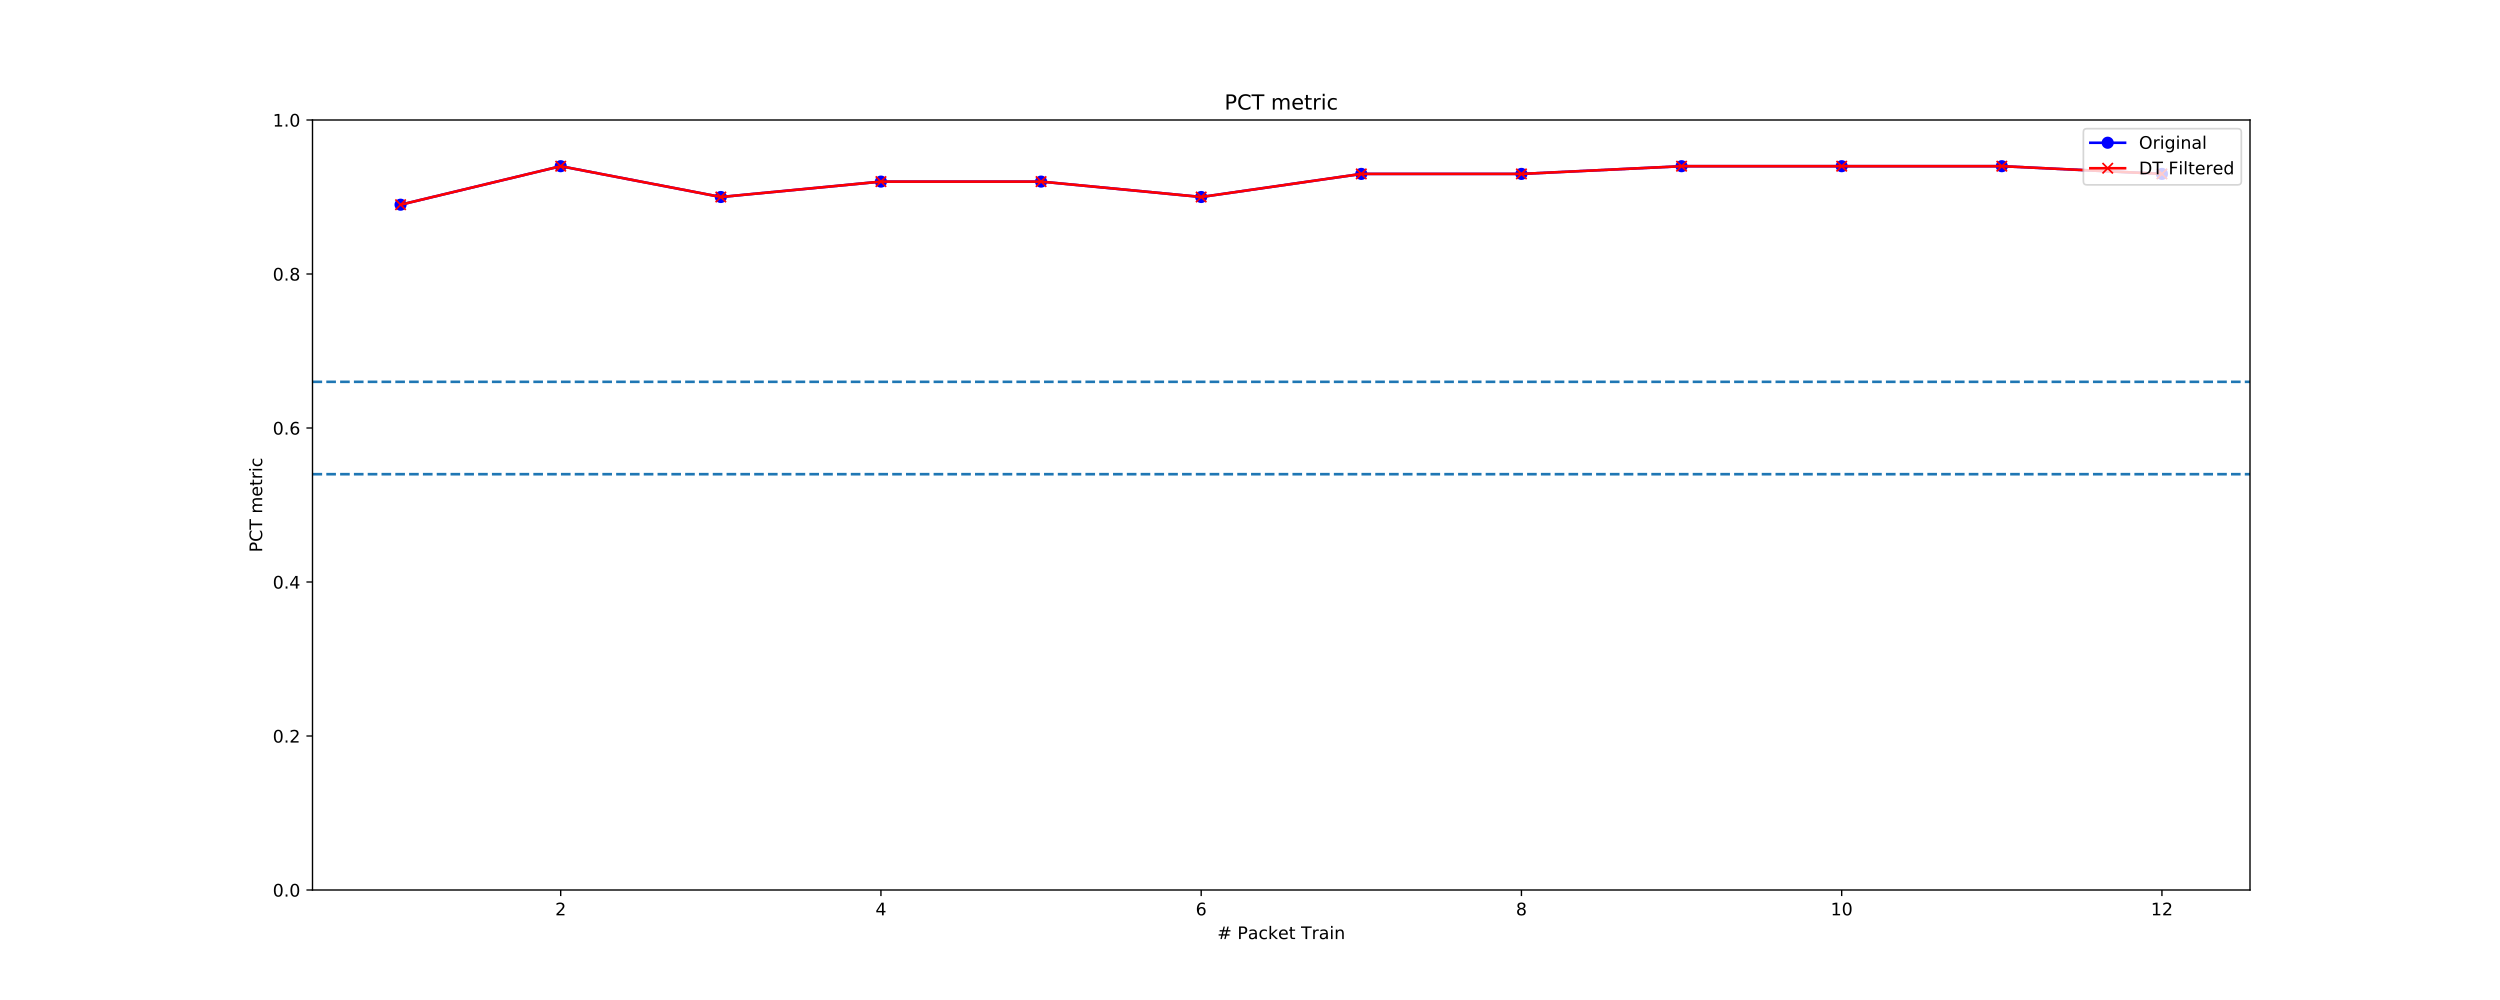
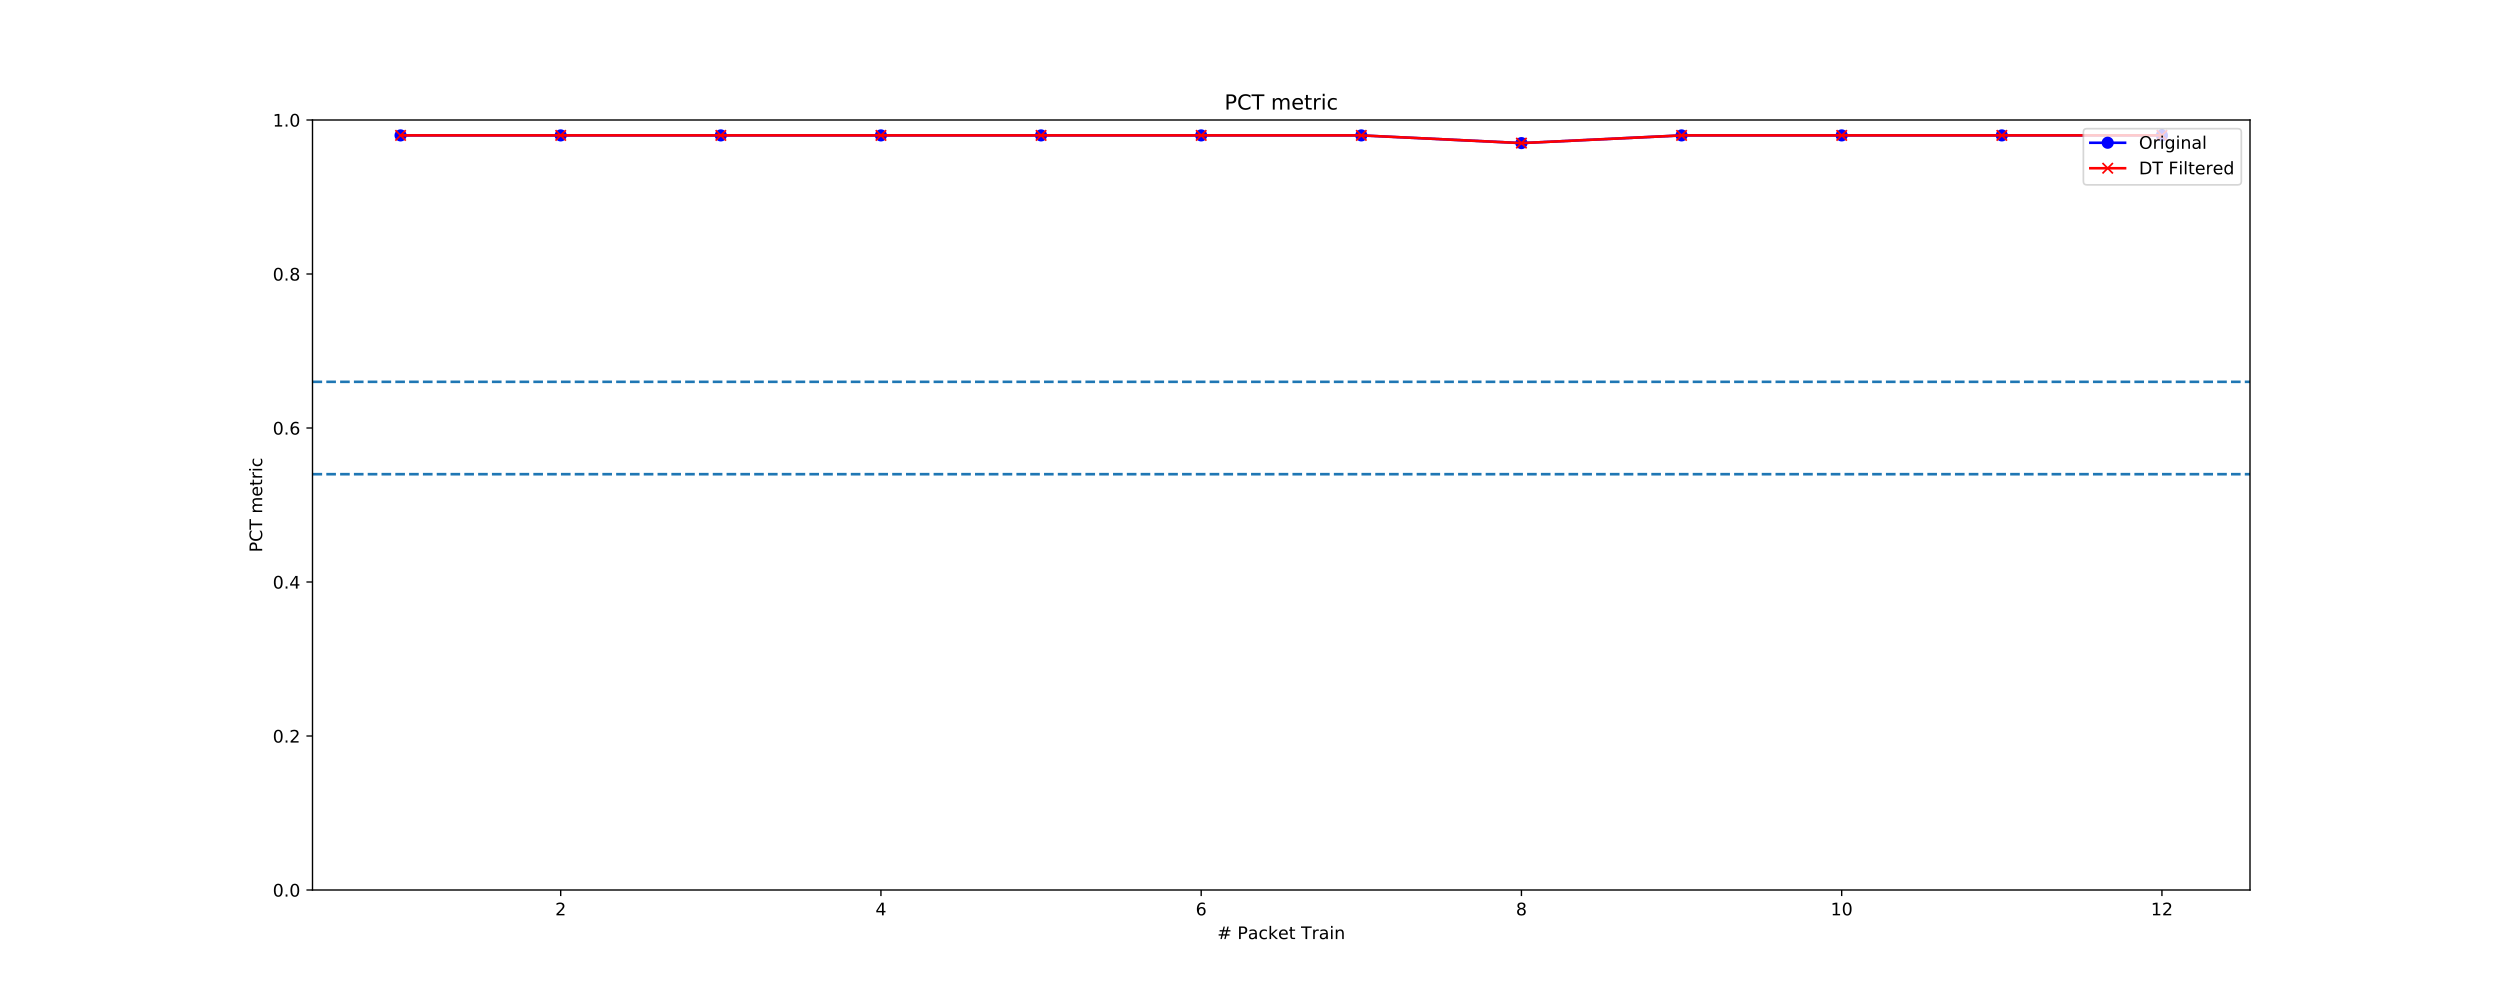
<svg xmlns="http://www.w3.org/2000/svg" xmlns:xlink="http://www.w3.org/1999/xlink" height="576pt" version="1.1" viewBox="0 0 1440 576" width="1440pt">
  <defs>
    <style type="text/css">
*{stroke-linecap:butt;stroke-linejoin:round;}
  </style>
  </defs>
  <g id="figure_1">
    <g id="patch_1">
      <path d="M 0 576  L 1440 576  L 1440 0  L 0 0  z " style="fill:#ffffff;" />
    </g>
    <g id="axes_1">
      <g id="patch_2">
        <path d="M 180 512.64  L 1296 512.64  L 1296 69.12  L 180 69.12  z " style="fill:#ffffff;" />
      </g>
      <g id="matplotlib.axis_1">
        <g id="xtick_1">
          <g id="line2d_1">
            <defs>
-               <path d="M 0 0  L 0 3.5  " id="m999ec6392f" style="stroke:#000000;stroke-width:0.8;" />
-             </defs>
-             <g>
-               <use style="stroke:#000000;stroke-width:0.8;" x="322.959" xlink:href="#m999ec6392f" y="512.64" />
+               <path d="M 0 0  L 0 3.5  " id="m87ea7e247f" style="stroke:#000000;stroke-width:0.8;" />
+             </defs>
+             <g>
+               <use style="stroke:#000000;stroke-width:0.8;" x="322.959" xlink:href="#m87ea7e247f" y="512.64" />
            </g>
          </g>
          <g id="text_1">
            <defs>
              <path d="M 19.188 8.297  L 53.609 8.297  L 53.609 0  L 7.328 0  L 7.328 8.297  Q 12.938 14.109 22.625 23.891  Q 32.328 33.688 34.812 36.531  Q 39.547 41.844 41.422 45.531  Q 43.312 49.219 43.312 52.781  Q 43.312 58.594 39.234 62.25  Q 35.156 65.922 28.609 65.922  Q 23.969 65.922 18.812 64.312  Q 13.672 62.703 7.812 59.422  L 7.812 69.391  Q 13.766 71.781 18.938 73  Q 24.125 74.219 28.422 74.219  Q 39.75 74.219 46.484 68.547  Q 53.219 62.891 53.219 53.422  Q 53.219 48.922 51.531 44.891  Q 49.859 40.875 45.406 35.406  Q 44.188 33.984 37.641 27.219  Q 31.109 20.453 19.188 8.297  z " id="DejaVuSans-32" />
            </defs>
            <g transform="translate(319.7774 527.2384)scale(0.1 -0.1)">
              <use xlink:href="#DejaVuSans-32" />
            </g>
          </g>
        </g>
        <g id="xtick_2">
          <g id="line2d_2">
            <g>
-               <use style="stroke:#000000;stroke-width:0.8;" x="507.421" xlink:href="#m999ec6392f" y="512.64" />
+               <use style="stroke:#000000;stroke-width:0.8;" x="507.421" xlink:href="#m87ea7e247f" y="512.64" />
            </g>
          </g>
          <g id="text_2">
            <defs>
              <path d="M 37.797 64.312  L 12.891 25.391  L 37.797 25.391  z M 35.203 72.906  L 47.609 72.906  L 47.609 25.391  L 58.016 25.391  L 58.016 17.188  L 47.609 17.188  L 47.609 0  L 37.797 0  L 37.797 17.188  L 4.891 17.188  L 4.891 26.703  z " id="DejaVuSans-34" />
            </defs>
            <g transform="translate(504.2402 527.2384)scale(0.1 -0.1)">
              <use xlink:href="#DejaVuSans-34" />
            </g>
          </g>
        </g>
        <g id="xtick_3">
          <g id="line2d_3">
            <g>
-               <use style="stroke:#000000;stroke-width:0.8;" x="691.884" xlink:href="#m999ec6392f" y="512.64" />
+               <use style="stroke:#000000;stroke-width:0.8;" x="691.884" xlink:href="#m87ea7e247f" y="512.64" />
            </g>
          </g>
          <g id="text_3">
            <defs>
              <path d="M 33.016 40.375  Q 26.375 40.375 22.484 35.828  Q 18.609 31.297 18.609 23.391  Q 18.609 15.531 22.484 10.953  Q 26.375 6.391 33.016 6.391  Q 39.656 6.391 43.531 10.953  Q 47.406 15.531 47.406 23.391  Q 47.406 31.297 43.531 35.828  Q 39.656 40.375 33.016 40.375  z M 52.594 71.297  L 52.594 62.312  Q 48.875 64.062 45.094 64.984  Q 41.312 65.922 37.594 65.922  Q 27.828 65.922 22.672 59.328  Q 17.531 52.734 16.797 39.406  Q 19.672 43.656 24.016 45.922  Q 28.375 48.188 33.594 48.188  Q 44.578 48.188 50.953 41.516  Q 57.328 34.859 57.328 23.391  Q 57.328 12.156 50.688 5.359  Q 44.047 -1.422 33.016 -1.422  Q 20.359 -1.422 13.672 8.266  Q 6.984 17.969 6.984 36.375  Q 6.984 53.656 15.188 63.938  Q 23.391 74.219 37.203 74.219  Q 40.922 74.219 44.703 73.484  Q 48.484 72.75 52.594 71.297  z " id="DejaVuSans-36" />
            </defs>
            <g transform="translate(688.703 527.2384)scale(0.1 -0.1)">
              <use xlink:href="#DejaVuSans-36" />
            </g>
          </g>
        </g>
        <g id="xtick_4">
          <g id="line2d_4">
            <g>
-               <use style="stroke:#000000;stroke-width:0.8;" x="876.347" xlink:href="#m999ec6392f" y="512.64" />
+               <use style="stroke:#000000;stroke-width:0.8;" x="876.347" xlink:href="#m87ea7e247f" y="512.64" />
            </g>
          </g>
          <g id="text_4">
            <defs>
              <path d="M 31.781 34.625  Q 24.75 34.625 20.719 30.859  Q 16.703 27.094 16.703 20.516  Q 16.703 13.922 20.719 10.156  Q 24.75 6.391 31.781 6.391  Q 38.812 6.391 42.859 10.172  Q 46.922 13.969 46.922 20.516  Q 46.922 27.094 42.891 30.859  Q 38.875 34.625 31.781 34.625  z M 21.922 38.812  Q 15.578 40.375 12.031 44.719  Q 8.5 49.078 8.5 55.328  Q 8.5 64.062 14.719 69.141  Q 20.953 74.219 31.781 74.219  Q 42.672 74.219 48.875 69.141  Q 55.078 64.062 55.078 55.328  Q 55.078 49.078 51.531 44.719  Q 48 40.375 41.703 38.812  Q 48.828 37.156 52.797 32.312  Q 56.781 27.484 56.781 20.516  Q 56.781 9.906 50.312 4.234  Q 43.844 -1.422 31.781 -1.422  Q 19.734 -1.422 13.25 4.234  Q 6.781 9.906 6.781 20.516  Q 6.781 27.484 10.781 32.312  Q 14.797 37.156 21.922 38.812  z M 18.312 54.391  Q 18.312 48.734 21.844 45.562  Q 25.391 42.391 31.781 42.391  Q 38.141 42.391 41.719 45.562  Q 45.312 48.734 45.312 54.391  Q 45.312 60.062 41.719 63.234  Q 38.141 66.406 31.781 66.406  Q 25.391 66.406 21.844 63.234  Q 18.312 60.062 18.312 54.391  z " id="DejaVuSans-38" />
            </defs>
            <g transform="translate(873.1659 527.2384)scale(0.1 -0.1)">
              <use xlink:href="#DejaVuSans-38" />
            </g>
          </g>
        </g>
        <g id="xtick_5">
          <g id="line2d_5">
            <g>
-               <use style="stroke:#000000;stroke-width:0.8;" x="1060.81" xlink:href="#m999ec6392f" y="512.64" />
+               <use style="stroke:#000000;stroke-width:0.8;" x="1060.81" xlink:href="#m87ea7e247f" y="512.64" />
            </g>
          </g>
          <g id="text_5">
            <defs>
              <path d="M 12.406 8.297  L 28.516 8.297  L 28.516 63.922  L 10.984 60.406  L 10.984 69.391  L 28.422 72.906  L 38.281 72.906  L 38.281 8.297  L 54.391 8.297  L 54.391 0  L 12.406 0  z " id="DejaVuSans-31" />
              <path d="M 31.781 66.406  Q 24.172 66.406 20.328 58.906  Q 16.5 51.422 16.5 36.375  Q 16.5 21.391 20.328 13.891  Q 24.172 6.391 31.781 6.391  Q 39.453 6.391 43.281 13.891  Q 47.125 21.391 47.125 36.375  Q 47.125 51.422 43.281 58.906  Q 39.453 66.406 31.781 66.406  z M 31.781 74.219  Q 44.047 74.219 50.516 64.516  Q 56.984 54.828 56.984 36.375  Q 56.984 17.969 50.516 8.266  Q 44.047 -1.422 31.781 -1.422  Q 19.531 -1.422 13.062 8.266  Q 6.594 17.969 6.594 36.375  Q 6.594 54.828 13.062 64.516  Q 19.531 74.219 31.781 74.219  z " id="DejaVuSans-30" />
            </defs>
            <g transform="translate(1054.447 527.2384)scale(0.1 -0.1)">
              <use xlink:href="#DejaVuSans-31" />
              <use x="63.623" xlink:href="#DejaVuSans-30" />
            </g>
          </g>
        </g>
        <g id="xtick_6">
          <g id="line2d_6">
            <g>
-               <use style="stroke:#000000;stroke-width:0.8;" x="1245.273" xlink:href="#m999ec6392f" y="512.64" />
+               <use style="stroke:#000000;stroke-width:0.8;" x="1245.273" xlink:href="#m87ea7e247f" y="512.64" />
            </g>
          </g>
          <g id="text_6">
            <g transform="translate(1238.91 527.2384)scale(0.1 -0.1)">
              <use xlink:href="#DejaVuSans-31" />
              <use x="63.623" xlink:href="#DejaVuSans-32" />
            </g>
          </g>
        </g>
        <g id="text_7">
          <defs>
            <path d="M 51.125 44  L 36.922 44  L 32.812 27.688  L 47.125 27.688  z M 43.797 71.781  L 38.719 51.516  L 52.984 51.516  L 58.109 71.781  L 65.922 71.781  L 60.891 51.516  L 76.125 51.516  L 76.125 44  L 58.984 44  L 54.984 27.688  L 70.516 27.688  L 70.516 20.219  L 53.078 20.219  L 48 0  L 40.188 0  L 45.219 20.219  L 30.906 20.219  L 25.875 0  L 18.016 0  L 23.094 20.219  L 7.719 20.219  L 7.719 27.688  L 24.906 27.688  L 29 44  L 13.281 44  L 13.281 51.516  L 30.906 51.516  L 35.891 71.781  z " id="DejaVuSans-23" />
            <path id="DejaVuSans-20" />
            <path d="M 19.672 64.797  L 19.672 37.406  L 32.078 37.406  Q 38.969 37.406 42.719 40.969  Q 46.484 44.531 46.484 51.125  Q 46.484 57.672 42.719 61.234  Q 38.969 64.797 32.078 64.797  z M 9.812 72.906  L 32.078 72.906  Q 44.344 72.906 50.609 67.359  Q 56.891 61.812 56.891 51.125  Q 56.891 40.328 50.609 34.812  Q 44.344 29.297 32.078 29.297  L 19.672 29.297  L 19.672 0  L 9.812 0  z " id="DejaVuSans-50" />
            <path d="M 34.281 27.484  Q 23.391 27.484 19.188 25  Q 14.984 22.516 14.984 16.5  Q 14.984 11.719 18.141 8.906  Q 21.297 6.109 26.703 6.109  Q 34.188 6.109 38.703 11.406  Q 43.219 16.703 43.219 25.484  L 43.219 27.484  z M 52.203 31.203  L 52.203 0  L 43.219 0  L 43.219 8.297  Q 40.141 3.328 35.547 0.953  Q 30.953 -1.422 24.312 -1.422  Q 15.922 -1.422 10.953 3.297  Q 6 8.016 6 15.922  Q 6 25.141 12.172 29.828  Q 18.359 34.516 30.609 34.516  L 43.219 34.516  L 43.219 35.406  Q 43.219 41.609 39.141 45  Q 35.062 48.391 27.688 48.391  Q 23 48.391 18.547 47.266  Q 14.109 46.141 10.016 43.891  L 10.016 52.203  Q 14.938 54.109 19.578 55.047  Q 24.219 56 28.609 56  Q 40.484 56 46.344 49.844  Q 52.203 43.703 52.203 31.203  z " id="DejaVuSans-61" />
            <path d="M 48.781 52.594  L 48.781 44.188  Q 44.969 46.297 41.141 47.344  Q 37.312 48.391 33.406 48.391  Q 24.656 48.391 19.812 42.844  Q 14.984 37.312 14.984 27.297  Q 14.984 17.281 19.812 11.734  Q 24.656 6.203 33.406 6.203  Q 37.312 6.203 41.141 7.25  Q 44.969 8.297 48.781 10.406  L 48.781 2.094  Q 45.016 0.344 40.984 -0.531  Q 36.969 -1.422 32.422 -1.422  Q 20.062 -1.422 12.781 6.344  Q 5.516 14.109 5.516 27.297  Q 5.516 40.672 12.859 48.328  Q 20.219 56 33.016 56  Q 37.156 56 41.109 55.141  Q 45.062 54.297 48.781 52.594  z " id="DejaVuSans-63" />
            <path d="M 9.078 75.984  L 18.109 75.984  L 18.109 31.109  L 44.922 54.688  L 56.391 54.688  L 27.391 29.109  L 57.625 0  L 45.906 0  L 18.109 26.703  L 18.109 0  L 9.078 0  z " id="DejaVuSans-6b" />
            <path d="M 56.203 29.594  L 56.203 25.203  L 14.891 25.203  Q 15.484 15.922 20.484 11.062  Q 25.484 6.203 34.422 6.203  Q 39.594 6.203 44.453 7.469  Q 49.312 8.734 54.109 11.281  L 54.109 2.781  Q 49.266 0.734 44.188 -0.344  Q 39.109 -1.422 33.891 -1.422  Q 20.797 -1.422 13.156 6.188  Q 5.516 13.812 5.516 26.812  Q 5.516 40.234 12.766 48.109  Q 20.016 56 32.328 56  Q 43.359 56 49.781 48.891  Q 56.203 41.797 56.203 29.594  z M 47.219 32.234  Q 47.125 39.594 43.094 43.984  Q 39.062 48.391 32.422 48.391  Q 24.906 48.391 20.391 44.141  Q 15.875 39.891 15.188 32.172  z " id="DejaVuSans-65" />
            <path d="M 18.312 70.219  L 18.312 54.688  L 36.812 54.688  L 36.812 47.703  L 18.312 47.703  L 18.312 18.016  Q 18.312 11.328 20.141 9.422  Q 21.969 7.516 27.594 7.516  L 36.812 7.516  L 36.812 0  L 27.594 0  Q 17.188 0 13.234 3.875  Q 9.281 7.766 9.281 18.016  L 9.281 47.703  L 2.688 47.703  L 2.688 54.688  L 9.281 54.688  L 9.281 70.219  z " id="DejaVuSans-74" />
            <path d="M -0.297 72.906  L 61.375 72.906  L 61.375 64.594  L 35.5 64.594  L 35.5 0  L 25.594 0  L 25.594 64.594  L -0.297 64.594  z " id="DejaVuSans-54" />
            <path d="M 41.109 46.297  Q 39.594 47.172 37.812 47.578  Q 36.031 48 33.891 48  Q 26.266 48 22.188 43.047  Q 18.109 38.094 18.109 28.812  L 18.109 0  L 9.078 0  L 9.078 54.688  L 18.109 54.688  L 18.109 46.188  Q 20.953 51.172 25.484 53.578  Q 30.031 56 36.531 56  Q 37.453 56 38.578 55.875  Q 39.703 55.766 41.062 55.516  z " id="DejaVuSans-72" />
            <path d="M 9.422 54.688  L 18.406 54.688  L 18.406 0  L 9.422 0  z M 9.422 75.984  L 18.406 75.984  L 18.406 64.594  L 9.422 64.594  z " id="DejaVuSans-69" />
            <path d="M 54.891 33.016  L 54.891 0  L 45.906 0  L 45.906 32.719  Q 45.906 40.484 42.875 44.328  Q 39.844 48.188 33.797 48.188  Q 26.516 48.188 22.312 43.547  Q 18.109 38.922 18.109 30.906  L 18.109 0  L 9.078 0  L 9.078 54.688  L 18.109 54.688  L 18.109 46.188  Q 21.344 51.125 25.703 53.562  Q 30.078 56 35.797 56  Q 45.219 56 50.047 50.172  Q 54.891 44.344 54.891 33.016  z " id="DejaVuSans-6e" />
          </defs>
          <g transform="translate(701.157 540.9166)scale(0.1 -0.1)">
            <use xlink:href="#DejaVuSans-23" />
            <use x="83.789" xlink:href="#DejaVuSans-20" />
            <use x="115.576" xlink:href="#DejaVuSans-50" />
            <use x="175.816" xlink:href="#DejaVuSans-61" />
            <use x="237.096" xlink:href="#DejaVuSans-63" />
            <use x="292.076" xlink:href="#DejaVuSans-6b" />
            <use x="349.939" xlink:href="#DejaVuSans-65" />
            <use x="411.463" xlink:href="#DejaVuSans-74" />
            <use x="450.672" xlink:href="#DejaVuSans-20" />
            <use x="482.459" xlink:href="#DejaVuSans-54" />
            <use x="543.324" xlink:href="#DejaVuSans-72" />
            <use x="584.438" xlink:href="#DejaVuSans-61" />
            <use x="645.717" xlink:href="#DejaVuSans-69" />
            <use x="673.5" xlink:href="#DejaVuSans-6e" />
          </g>
        </g>
      </g>
      <g id="matplotlib.axis_2">
        <g id="ytick_1">
          <g id="line2d_7">
            <defs>
-               <path d="M 0 0  L -3.5 0  " id="m34cadd301e" style="stroke:#000000;stroke-width:0.8;" />
-             </defs>
-             <g>
-               <use style="stroke:#000000;stroke-width:0.8;" x="180" xlink:href="#m34cadd301e" y="512.64" />
+               <path d="M 0 0  L -3.5 0  " id="m918470f676" style="stroke:#000000;stroke-width:0.8;" />
+             </defs>
+             <g>
+               <use style="stroke:#000000;stroke-width:0.8;" x="180" xlink:href="#m918470f676" y="512.64" />
            </g>
          </g>
          <g id="text_8">
            <defs>
              <path d="M 10.688 12.406  L 21 12.406  L 21 0  L 10.688 0  z " id="DejaVuSans-2e" />
            </defs>
            <g transform="translate(157.0969 516.4392)scale(0.1 -0.1)">
              <use xlink:href="#DejaVuSans-30" />
              <use x="63.623" xlink:href="#DejaVuSans-2e" />
              <use x="95.41" xlink:href="#DejaVuSans-30" />
            </g>
          </g>
        </g>
        <g id="ytick_2">
          <g id="line2d_8">
            <g>
-               <use style="stroke:#000000;stroke-width:0.8;" x="180" xlink:href="#m34cadd301e" y="423.936" />
+               <use style="stroke:#000000;stroke-width:0.8;" x="180" xlink:href="#m918470f676" y="423.936" />
            </g>
          </g>
          <g id="text_9">
            <g transform="translate(157.0969 427.7352)scale(0.1 -0.1)">
              <use xlink:href="#DejaVuSans-30" />
              <use x="63.623" xlink:href="#DejaVuSans-2e" />
              <use x="95.41" xlink:href="#DejaVuSans-32" />
            </g>
          </g>
        </g>
        <g id="ytick_3">
          <g id="line2d_9">
            <g>
-               <use style="stroke:#000000;stroke-width:0.8;" x="180" xlink:href="#m34cadd301e" y="335.232" />
+               <use style="stroke:#000000;stroke-width:0.8;" x="180" xlink:href="#m918470f676" y="335.232" />
            </g>
          </g>
          <g id="text_10">
            <g transform="translate(157.0969 339.0312)scale(0.1 -0.1)">
              <use xlink:href="#DejaVuSans-30" />
              <use x="63.623" xlink:href="#DejaVuSans-2e" />
              <use x="95.41" xlink:href="#DejaVuSans-34" />
            </g>
          </g>
        </g>
        <g id="ytick_4">
          <g id="line2d_10">
            <g>
-               <use style="stroke:#000000;stroke-width:0.8;" x="180" xlink:href="#m34cadd301e" y="246.528" />
+               <use style="stroke:#000000;stroke-width:0.8;" x="180" xlink:href="#m918470f676" y="246.528" />
            </g>
          </g>
          <g id="text_11">
            <g transform="translate(157.0969 250.3272)scale(0.1 -0.1)">
              <use xlink:href="#DejaVuSans-30" />
              <use x="63.623" xlink:href="#DejaVuSans-2e" />
              <use x="95.41" xlink:href="#DejaVuSans-36" />
            </g>
          </g>
        </g>
        <g id="ytick_5">
          <g id="line2d_11">
            <g>
-               <use style="stroke:#000000;stroke-width:0.8;" x="180" xlink:href="#m34cadd301e" y="157.824" />
+               <use style="stroke:#000000;stroke-width:0.8;" x="180" xlink:href="#m918470f676" y="157.824" />
            </g>
          </g>
          <g id="text_12">
            <g transform="translate(157.0969 161.6232)scale(0.1 -0.1)">
              <use xlink:href="#DejaVuSans-30" />
              <use x="63.623" xlink:href="#DejaVuSans-2e" />
              <use x="95.41" xlink:href="#DejaVuSans-38" />
            </g>
          </g>
        </g>
        <g id="ytick_6">
          <g id="line2d_12">
            <g>
-               <use style="stroke:#000000;stroke-width:0.8;" x="180" xlink:href="#m34cadd301e" y="69.12" />
+               <use style="stroke:#000000;stroke-width:0.8;" x="180" xlink:href="#m918470f676" y="69.12" />
            </g>
          </g>
          <g id="text_13">
            <g transform="translate(157.0969 72.91922)scale(0.1 -0.1)">
              <use xlink:href="#DejaVuSans-31" />
              <use x="63.623" xlink:href="#DejaVuSans-2e" />
              <use x="95.41" xlink:href="#DejaVuSans-30" />
            </g>
          </g>
        </g>
        <g id="text_14">
          <defs>
            <path d="M 64.406 67.281  L 64.406 56.891  Q 59.422 61.531 53.781 63.812  Q 48.141 66.109 41.797 66.109  Q 29.297 66.109 22.656 58.469  Q 16.016 50.828 16.016 36.375  Q 16.016 21.969 22.656 14.328  Q 29.297 6.688 41.797 6.688  Q 48.141 6.688 53.781 8.984  Q 59.422 11.281 64.406 15.922  L 64.406 5.609  Q 59.234 2.094 53.438 0.328  Q 47.656 -1.422 41.219 -1.422  Q 24.656 -1.422 15.125 8.703  Q 5.609 18.844 5.609 36.375  Q 5.609 53.953 15.125 64.078  Q 24.656 74.219 41.219 74.219  Q 47.75 74.219 53.531 72.484  Q 59.328 70.75 64.406 67.281  z " id="DejaVuSans-43" />
            <path d="M 52 44.188  Q 55.375 50.25 60.062 53.125  Q 64.75 56 71.094 56  Q 79.641 56 84.281 50.016  Q 88.922 44.047 88.922 33.016  L 88.922 0  L 79.891 0  L 79.891 32.719  Q 79.891 40.578 77.094 44.375  Q 74.312 48.188 68.609 48.188  Q 61.625 48.188 57.562 43.547  Q 53.516 38.922 53.516 30.906  L 53.516 0  L 44.484 0  L 44.484 32.719  Q 44.484 40.625 41.703 44.406  Q 38.922 48.188 33.109 48.188  Q 26.219 48.188 22.156 43.531  Q 18.109 38.875 18.109 30.906  L 18.109 0  L 9.078 0  L 9.078 54.688  L 18.109 54.688  L 18.109 46.188  Q 21.188 51.219 25.484 53.609  Q 29.781 56 35.688 56  Q 41.656 56 45.828 52.969  Q 50 49.953 52 44.188  z " id="DejaVuSans-6d" />
          </defs>
          <g transform="translate(151.0172 318.13)rotate(-90)scale(0.1 -0.1)">
            <use xlink:href="#DejaVuSans-50" />
            <use x="60.303" xlink:href="#DejaVuSans-43" />
            <use x="130.127" xlink:href="#DejaVuSans-54" />
            <use x="191.211" xlink:href="#DejaVuSans-20" />
            <use x="222.998" xlink:href="#DejaVuSans-6d" />
            <use x="320.41" xlink:href="#DejaVuSans-65" />
            <use x="381.934" xlink:href="#DejaVuSans-74" />
            <use x="421.143" xlink:href="#DejaVuSans-72" />
            <use x="462.256" xlink:href="#DejaVuSans-69" />
            <use x="490.039" xlink:href="#DejaVuSans-63" />
          </g>
        </g>
      </g>
      <g id="line2d_13">
-         <path clip-path="url(#p359eda9e21)" d="M 230.727 117.907  L 322.959 95.731  L 415.19 113.472  L 507.421 104.602  L 599.653 104.602  L 691.884 113.472  L 784.116 100.166  L 876.347 100.166  L 968.579 95.731  L 1060.81 95.731  L 1153.041 95.731  L 1245.273 100.166  " style="fill:none;stroke:#0000ff;stroke-linecap:square;stroke-width:1.5;" />
+         <path clip-path="url(#pa73994c1be)" d="M 230.727 77.99  L 322.959 77.99  L 415.19 77.99  L 507.421 77.99  L 599.653 77.99  L 691.884 77.99  L 784.116 77.99  L 876.347 82.426  L 968.579 77.99  L 1060.81 77.99  L 1153.041 77.99  L 1245.273 77.99  " style="fill:none;stroke:#0000ff;stroke-linecap:square;stroke-width:1.5;" />
        <defs>
-           <path d="M 0 3  C 0.796 3 1.559 2.684 2.121 2.121  C 2.684 1.559 3 0.796 3 0  C 3 -0.796 2.684 -1.559 2.121 -2.121  C 1.559 -2.684 0.796 -3 0 -3  C -0.796 -3 -1.559 -2.684 -2.121 -2.121  C -2.684 -1.559 -3 -0.796 -3 0  C -3 0.796 -2.684 1.559 -2.121 2.121  C -1.559 2.684 -0.796 3 0 3  z " id="mc6594fa47d" style="stroke:#0000ff;" />
+           <path d="M 0 3  C 0.796 3 1.559 2.684 2.121 2.121  C 2.684 1.559 3 0.796 3 0  C 3 -0.796 2.684 -1.559 2.121 -2.121  C 1.559 -2.684 0.796 -3 0 -3  C -0.796 -3 -1.559 -2.684 -2.121 -2.121  C -2.684 -1.559 -3 -0.796 -3 0  C -3 0.796 -2.684 1.559 -2.121 2.121  C -1.559 2.684 -0.796 3 0 3  z " id="m6459c83cfb" style="stroke:#0000ff;" />
        </defs>
-         <g clip-path="url(#p359eda9e21)">
-           <use style="fill:#0000ff;stroke:#0000ff;" x="230.727" xlink:href="#mc6594fa47d" y="117.907" />
-           <use style="fill:#0000ff;stroke:#0000ff;" x="322.959" xlink:href="#mc6594fa47d" y="95.731" />
-           <use style="fill:#0000ff;stroke:#0000ff;" x="415.19" xlink:href="#mc6594fa47d" y="113.472" />
-           <use style="fill:#0000ff;stroke:#0000ff;" x="507.421" xlink:href="#mc6594fa47d" y="104.602" />
-           <use style="fill:#0000ff;stroke:#0000ff;" x="599.653" xlink:href="#mc6594fa47d" y="104.602" />
-           <use style="fill:#0000ff;stroke:#0000ff;" x="691.884" xlink:href="#mc6594fa47d" y="113.472" />
-           <use style="fill:#0000ff;stroke:#0000ff;" x="784.116" xlink:href="#mc6594fa47d" y="100.166" />
-           <use style="fill:#0000ff;stroke:#0000ff;" x="876.347" xlink:href="#mc6594fa47d" y="100.166" />
-           <use style="fill:#0000ff;stroke:#0000ff;" x="968.579" xlink:href="#mc6594fa47d" y="95.731" />
-           <use style="fill:#0000ff;stroke:#0000ff;" x="1060.81" xlink:href="#mc6594fa47d" y="95.731" />
-           <use style="fill:#0000ff;stroke:#0000ff;" x="1153.041" xlink:href="#mc6594fa47d" y="95.731" />
-           <use style="fill:#0000ff;stroke:#0000ff;" x="1245.273" xlink:href="#mc6594fa47d" y="100.166" />
+         <g clip-path="url(#pa73994c1be)">
+           <use style="fill:#0000ff;stroke:#0000ff;" x="230.727" xlink:href="#m6459c83cfb" y="77.99" />
+           <use style="fill:#0000ff;stroke:#0000ff;" x="322.959" xlink:href="#m6459c83cfb" y="77.99" />
+           <use style="fill:#0000ff;stroke:#0000ff;" x="415.19" xlink:href="#m6459c83cfb" y="77.99" />
+           <use style="fill:#0000ff;stroke:#0000ff;" x="507.421" xlink:href="#m6459c83cfb" y="77.99" />
+           <use style="fill:#0000ff;stroke:#0000ff;" x="599.653" xlink:href="#m6459c83cfb" y="77.99" />
+           <use style="fill:#0000ff;stroke:#0000ff;" x="691.884" xlink:href="#m6459c83cfb" y="77.99" />
+           <use style="fill:#0000ff;stroke:#0000ff;" x="784.116" xlink:href="#m6459c83cfb" y="77.99" />
+           <use style="fill:#0000ff;stroke:#0000ff;" x="876.347" xlink:href="#m6459c83cfb" y="82.426" />
+           <use style="fill:#0000ff;stroke:#0000ff;" x="968.579" xlink:href="#m6459c83cfb" y="77.99" />
+           <use style="fill:#0000ff;stroke:#0000ff;" x="1060.81" xlink:href="#m6459c83cfb" y="77.99" />
+           <use style="fill:#0000ff;stroke:#0000ff;" x="1153.041" xlink:href="#m6459c83cfb" y="77.99" />
+           <use style="fill:#0000ff;stroke:#0000ff;" x="1245.273" xlink:href="#m6459c83cfb" y="77.99" />
        </g>
      </g>
      <g id="line2d_14">
-         <path clip-path="url(#p359eda9e21)" d="M 230.727 117.907  L 322.959 95.731  L 415.19 113.472  L 507.421 104.602  L 599.653 104.602  L 691.884 113.472  L 784.116 100.166  L 876.347 100.166  L 968.579 95.731  L 1060.81 95.731  L 1153.041 95.731  L 1245.273 100.166  " style="fill:none;stroke:#ff0000;stroke-linecap:square;stroke-width:1.5;" />
+         <path clip-path="url(#pa73994c1be)" d="M 230.727 77.99  L 322.959 77.99  L 415.19 77.99  L 507.421 77.99  L 599.653 77.99  L 691.884 77.99  L 784.116 77.99  L 876.347 82.426  L 968.579 77.99  L 1060.81 77.99  L 1153.041 77.99  L 1245.273 77.99  " style="fill:none;stroke:#ff0000;stroke-linecap:square;stroke-width:1.5;" />
        <defs>
-           <path d="M -3 3  L 3 -3  M -3 -3  L 3 3  " id="mcfccc824d2" style="stroke:#ff0000;" />
+           <path d="M -3 3  L 3 -3  M -3 -3  L 3 3  " id="m495d9eee6c" style="stroke:#ff0000;" />
        </defs>
-         <g clip-path="url(#p359eda9e21)">
-           <use style="fill:#ff0000;stroke:#ff0000;" x="230.727" xlink:href="#mcfccc824d2" y="117.907" />
-           <use style="fill:#ff0000;stroke:#ff0000;" x="322.959" xlink:href="#mcfccc824d2" y="95.731" />
-           <use style="fill:#ff0000;stroke:#ff0000;" x="415.19" xlink:href="#mcfccc824d2" y="113.472" />
-           <use style="fill:#ff0000;stroke:#ff0000;" x="507.421" xlink:href="#mcfccc824d2" y="104.602" />
-           <use style="fill:#ff0000;stroke:#ff0000;" x="599.653" xlink:href="#mcfccc824d2" y="104.602" />
-           <use style="fill:#ff0000;stroke:#ff0000;" x="691.884" xlink:href="#mcfccc824d2" y="113.472" />
-           <use style="fill:#ff0000;stroke:#ff0000;" x="784.116" xlink:href="#mcfccc824d2" y="100.166" />
-           <use style="fill:#ff0000;stroke:#ff0000;" x="876.347" xlink:href="#mcfccc824d2" y="100.166" />
-           <use style="fill:#ff0000;stroke:#ff0000;" x="968.579" xlink:href="#mcfccc824d2" y="95.731" />
-           <use style="fill:#ff0000;stroke:#ff0000;" x="1060.81" xlink:href="#mcfccc824d2" y="95.731" />
-           <use style="fill:#ff0000;stroke:#ff0000;" x="1153.041" xlink:href="#mcfccc824d2" y="95.731" />
-           <use style="fill:#ff0000;stroke:#ff0000;" x="1245.273" xlink:href="#mcfccc824d2" y="100.166" />
+         <g clip-path="url(#pa73994c1be)">
+           <use style="fill:#ff0000;stroke:#ff0000;" x="230.727" xlink:href="#m495d9eee6c" y="77.99" />
+           <use style="fill:#ff0000;stroke:#ff0000;" x="322.959" xlink:href="#m495d9eee6c" y="77.99" />
+           <use style="fill:#ff0000;stroke:#ff0000;" x="415.19" xlink:href="#m495d9eee6c" y="77.99" />
+           <use style="fill:#ff0000;stroke:#ff0000;" x="507.421" xlink:href="#m495d9eee6c" y="77.99" />
+           <use style="fill:#ff0000;stroke:#ff0000;" x="599.653" xlink:href="#m495d9eee6c" y="77.99" />
+           <use style="fill:#ff0000;stroke:#ff0000;" x="691.884" xlink:href="#m495d9eee6c" y="77.99" />
+           <use style="fill:#ff0000;stroke:#ff0000;" x="784.116" xlink:href="#m495d9eee6c" y="77.99" />
+           <use style="fill:#ff0000;stroke:#ff0000;" x="876.347" xlink:href="#m495d9eee6c" y="82.426" />
+           <use style="fill:#ff0000;stroke:#ff0000;" x="968.579" xlink:href="#m495d9eee6c" y="77.99" />
+           <use style="fill:#ff0000;stroke:#ff0000;" x="1060.81" xlink:href="#m495d9eee6c" y="77.99" />
+           <use style="fill:#ff0000;stroke:#ff0000;" x="1153.041" xlink:href="#m495d9eee6c" y="77.99" />
+           <use style="fill:#ff0000;stroke:#ff0000;" x="1245.273" xlink:href="#m495d9eee6c" y="77.99" />
        </g>
      </g>
      <g id="line2d_15">
-         <path clip-path="url(#p359eda9e21)" d="M 180 219.917  L 1296 219.917  " style="fill:none;stroke:#1f77b4;stroke-dasharray:5.55,2.4;stroke-dashoffset:0;stroke-width:1.5;" />
+         <path clip-path="url(#pa73994c1be)" d="M 180 219.917  L 1296 219.917  " style="fill:none;stroke:#1f77b4;stroke-dasharray:5.55,2.4;stroke-dashoffset:0;stroke-width:1.5;" />
      </g>
      <g id="line2d_16">
-         <path clip-path="url(#p359eda9e21)" d="M 180 273.139  L 1296 273.139  " style="fill:none;stroke:#1f77b4;stroke-dasharray:5.55,2.4;stroke-dashoffset:0;stroke-width:1.5;" />
+         <path clip-path="url(#pa73994c1be)" d="M 180 273.139  L 1296 273.139  " style="fill:none;stroke:#1f77b4;stroke-dasharray:5.55,2.4;stroke-dashoffset:0;stroke-width:1.5;" />
      </g>
      <g id="patch_3">
        <path d="M 180 512.64  L 180 69.12  " style="fill:none;stroke:#000000;stroke-linecap:square;stroke-linejoin:miter;stroke-width:0.8;" />
      </g>
      <g id="patch_4">
        <path d="M 1296 512.64  L 1296 69.12  " style="fill:none;stroke:#000000;stroke-linecap:square;stroke-linejoin:miter;stroke-width:0.8;" />
      </g>
      <g id="patch_5">
        <path d="M 180 512.64  L 1296 512.64  " style="fill:none;stroke:#000000;stroke-linecap:square;stroke-linejoin:miter;stroke-width:0.8;" />
      </g>
      <g id="patch_6">
        <path d="M 180 69.12  L 1296 69.12  " style="fill:none;stroke:#000000;stroke-linecap:square;stroke-linejoin:miter;stroke-width:0.8;" />
      </g>
      <g id="text_15">
        <g transform="translate(705.3 63.12)scale(0.12 -0.12)">
          <use xlink:href="#DejaVuSans-50" />
          <use x="60.303" xlink:href="#DejaVuSans-43" />
          <use x="130.127" xlink:href="#DejaVuSans-54" />
          <use x="191.211" xlink:href="#DejaVuSans-20" />
          <use x="222.998" xlink:href="#DejaVuSans-6d" />
          <use x="320.41" xlink:href="#DejaVuSans-65" />
          <use x="381.934" xlink:href="#DejaVuSans-74" />
          <use x="421.143" xlink:href="#DejaVuSans-72" />
          <use x="462.256" xlink:href="#DejaVuSans-69" />
          <use x="490.039" xlink:href="#DejaVuSans-63" />
        </g>
      </g>
      <g id="legend_1">
        <g id="patch_7">
          <path d="M 1202.034 106.476  L 1289 106.476  Q 1291 106.476 1291 104.476  L 1291 76.12  Q 1291 74.12 1289 74.12  L 1202.034 74.12  Q 1200.034 74.12 1200.034 76.12  L 1200.034 104.476  Q 1200.034 106.476 1202.034 106.476  z " style="fill:#ffffff;opacity:0.8;stroke:#cccccc;stroke-linejoin:miter;" />
        </g>
        <g id="line2d_17">
          <path d="M 1204.034 82.218  L 1224.034 82.218  " style="fill:none;stroke:#0000ff;stroke-linecap:square;stroke-width:1.5;" />
        </g>
        <g id="line2d_18">
          <g>
-             <use style="fill:#0000ff;stroke:#0000ff;" x="1214.034" xlink:href="#mc6594fa47d" y="82.218" />
+             <use style="fill:#0000ff;stroke:#0000ff;" x="1214.034" xlink:href="#m6459c83cfb" y="82.218" />
          </g>
        </g>
        <g id="text_16">
          <defs>
            <path d="M 39.406 66.219  Q 28.656 66.219 22.328 58.203  Q 16.016 50.203 16.016 36.375  Q 16.016 22.609 22.328 14.594  Q 28.656 6.594 39.406 6.594  Q 50.141 6.594 56.422 14.594  Q 62.703 22.609 62.703 36.375  Q 62.703 50.203 56.422 58.203  Q 50.141 66.219 39.406 66.219  z M 39.406 74.219  Q 54.734 74.219 63.906 63.938  Q 73.094 53.656 73.094 36.375  Q 73.094 19.141 63.906 8.859  Q 54.734 -1.422 39.406 -1.422  Q 24.031 -1.422 14.812 8.828  Q 5.609 19.094 5.609 36.375  Q 5.609 53.656 14.812 63.938  Q 24.031 74.219 39.406 74.219  z " id="DejaVuSans-4f" />
            <path d="M 45.406 27.984  Q 45.406 37.75 41.375 43.109  Q 37.359 48.484 30.078 48.484  Q 22.859 48.484 18.828 43.109  Q 14.797 37.75 14.797 27.984  Q 14.797 18.266 18.828 12.891  Q 22.859 7.516 30.078 7.516  Q 37.359 7.516 41.375 12.891  Q 45.406 18.266 45.406 27.984  z M 54.391 6.781  Q 54.391 -7.172 48.188 -13.984  Q 42 -20.797 29.203 -20.797  Q 24.469 -20.797 20.266 -20.094  Q 16.062 -19.391 12.109 -17.922  L 12.109 -9.188  Q 16.062 -11.328 19.922 -12.344  Q 23.781 -13.375 27.781 -13.375  Q 36.625 -13.375 41.016 -8.766  Q 45.406 -4.156 45.406 5.172  L 45.406 9.625  Q 42.625 4.781 38.281 2.391  Q 33.938 0 27.875 0  Q 17.828 0 11.672 7.656  Q 5.516 15.328 5.516 27.984  Q 5.516 40.672 11.672 48.328  Q 17.828 56 27.875 56  Q 33.938 56 38.281 53.609  Q 42.625 51.219 45.406 46.391  L 45.406 54.688  L 54.391 54.688  z " id="DejaVuSans-67" />
            <path d="M 9.422 75.984  L 18.406 75.984  L 18.406 0  L 9.422 0  z " id="DejaVuSans-6c" />
          </defs>
          <g transform="translate(1232.034 85.71844)scale(0.1 -0.1)">
            <use xlink:href="#DejaVuSans-4f" />
            <use x="78.711" xlink:href="#DejaVuSans-72" />
            <use x="119.824" xlink:href="#DejaVuSans-69" />
            <use x="147.607" xlink:href="#DejaVuSans-67" />
            <use x="211.084" xlink:href="#DejaVuSans-69" />
            <use x="238.867" xlink:href="#DejaVuSans-6e" />
            <use x="302.246" xlink:href="#DejaVuSans-61" />
            <use x="363.525" xlink:href="#DejaVuSans-6c" />
          </g>
        </g>
        <g id="line2d_19">
          <path d="M 1204.034 96.897  L 1224.034 96.897  " style="fill:none;stroke:#ff0000;stroke-linecap:square;stroke-width:1.5;" />
        </g>
        <g id="line2d_20">
          <g>
-             <use style="fill:#ff0000;stroke:#ff0000;" x="1214.034" xlink:href="#mcfccc824d2" y="96.897" />
+             <use style="fill:#ff0000;stroke:#ff0000;" x="1214.034" xlink:href="#m495d9eee6c" y="96.897" />
          </g>
        </g>
        <g id="text_17">
          <defs>
            <path d="M 19.672 64.797  L 19.672 8.109  L 31.594 8.109  Q 46.688 8.109 53.688 14.938  Q 60.688 21.781 60.688 36.531  Q 60.688 51.172 53.688 57.984  Q 46.688 64.797 31.594 64.797  z M 9.812 72.906  L 30.078 72.906  Q 51.266 72.906 61.172 64.094  Q 71.094 55.281 71.094 36.531  Q 71.094 17.672 61.125 8.828  Q 51.172 0 30.078 0  L 9.812 0  z " id="DejaVuSans-44" />
            <path d="M 9.812 72.906  L 51.703 72.906  L 51.703 64.594  L 19.672 64.594  L 19.672 43.109  L 48.578 43.109  L 48.578 34.812  L 19.672 34.812  L 19.672 0  L 9.812 0  z " id="DejaVuSans-46" />
            <path d="M 45.406 46.391  L 45.406 75.984  L 54.391 75.984  L 54.391 0  L 45.406 0  L 45.406 8.203  Q 42.578 3.328 38.25 0.953  Q 33.938 -1.422 27.875 -1.422  Q 17.969 -1.422 11.734 6.484  Q 5.516 14.406 5.516 27.297  Q 5.516 40.188 11.734 48.094  Q 17.969 56 27.875 56  Q 33.938 56 38.25 53.625  Q 42.578 51.266 45.406 46.391  z M 14.797 27.297  Q 14.797 17.391 18.875 11.75  Q 22.953 6.109 30.078 6.109  Q 37.203 6.109 41.297 11.75  Q 45.406 17.391 45.406 27.297  Q 45.406 37.203 41.297 42.844  Q 37.203 48.484 30.078 48.484  Q 22.953 48.484 18.875 42.844  Q 14.797 37.203 14.797 27.297  z " id="DejaVuSans-64" />
          </defs>
          <g transform="translate(1232.034 100.3966)scale(0.1 -0.1)">
            <use xlink:href="#DejaVuSans-44" />
            <use x="77.002" xlink:href="#DejaVuSans-54" />
            <use x="138.086" xlink:href="#DejaVuSans-20" />
            <use x="169.873" xlink:href="#DejaVuSans-46" />
            <use x="227.283" xlink:href="#DejaVuSans-69" />
            <use x="255.066" xlink:href="#DejaVuSans-6c" />
            <use x="282.85" xlink:href="#DejaVuSans-74" />
            <use x="322.059" xlink:href="#DejaVuSans-65" />
            <use x="383.582" xlink:href="#DejaVuSans-72" />
            <use x="424.664" xlink:href="#DejaVuSans-65" />
            <use x="486.188" xlink:href="#DejaVuSans-64" />
          </g>
        </g>
      </g>
    </g>
  </g>
  <defs>
-     <clipPath id="p359eda9e21">
+     <clipPath id="pa73994c1be">
      <rect height="443.52" width="1116" x="180" y="69.12" />
    </clipPath>
  </defs>
</svg>
